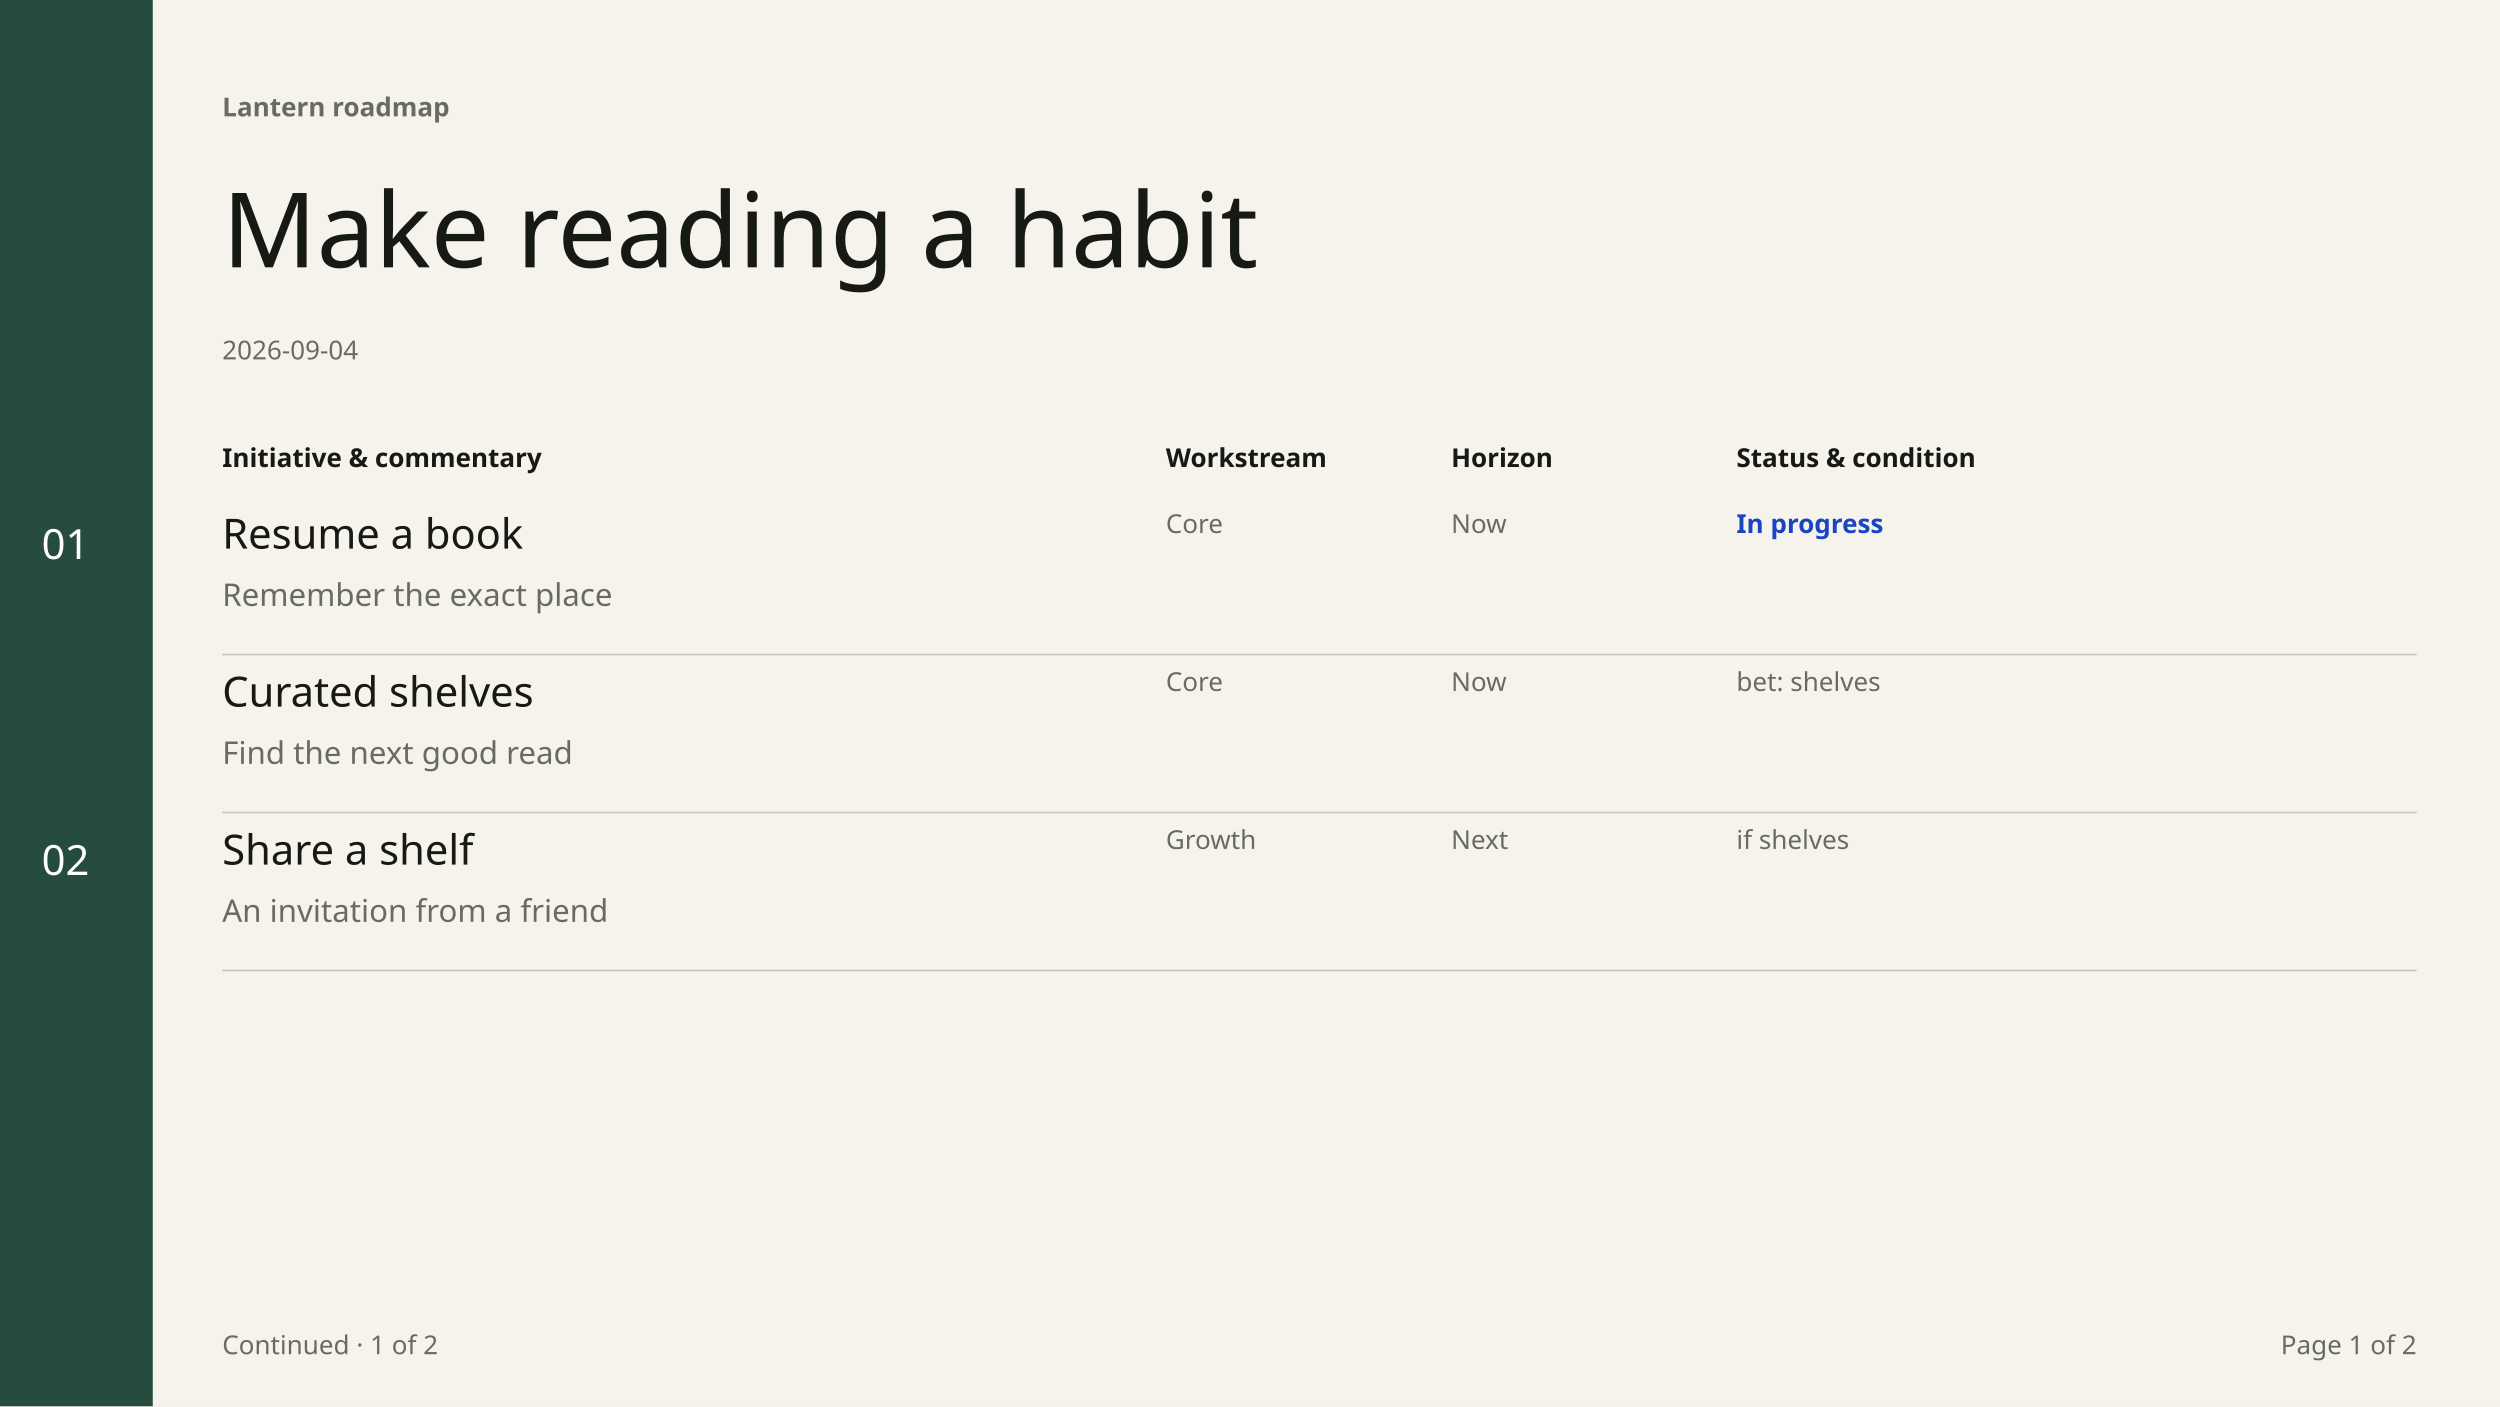
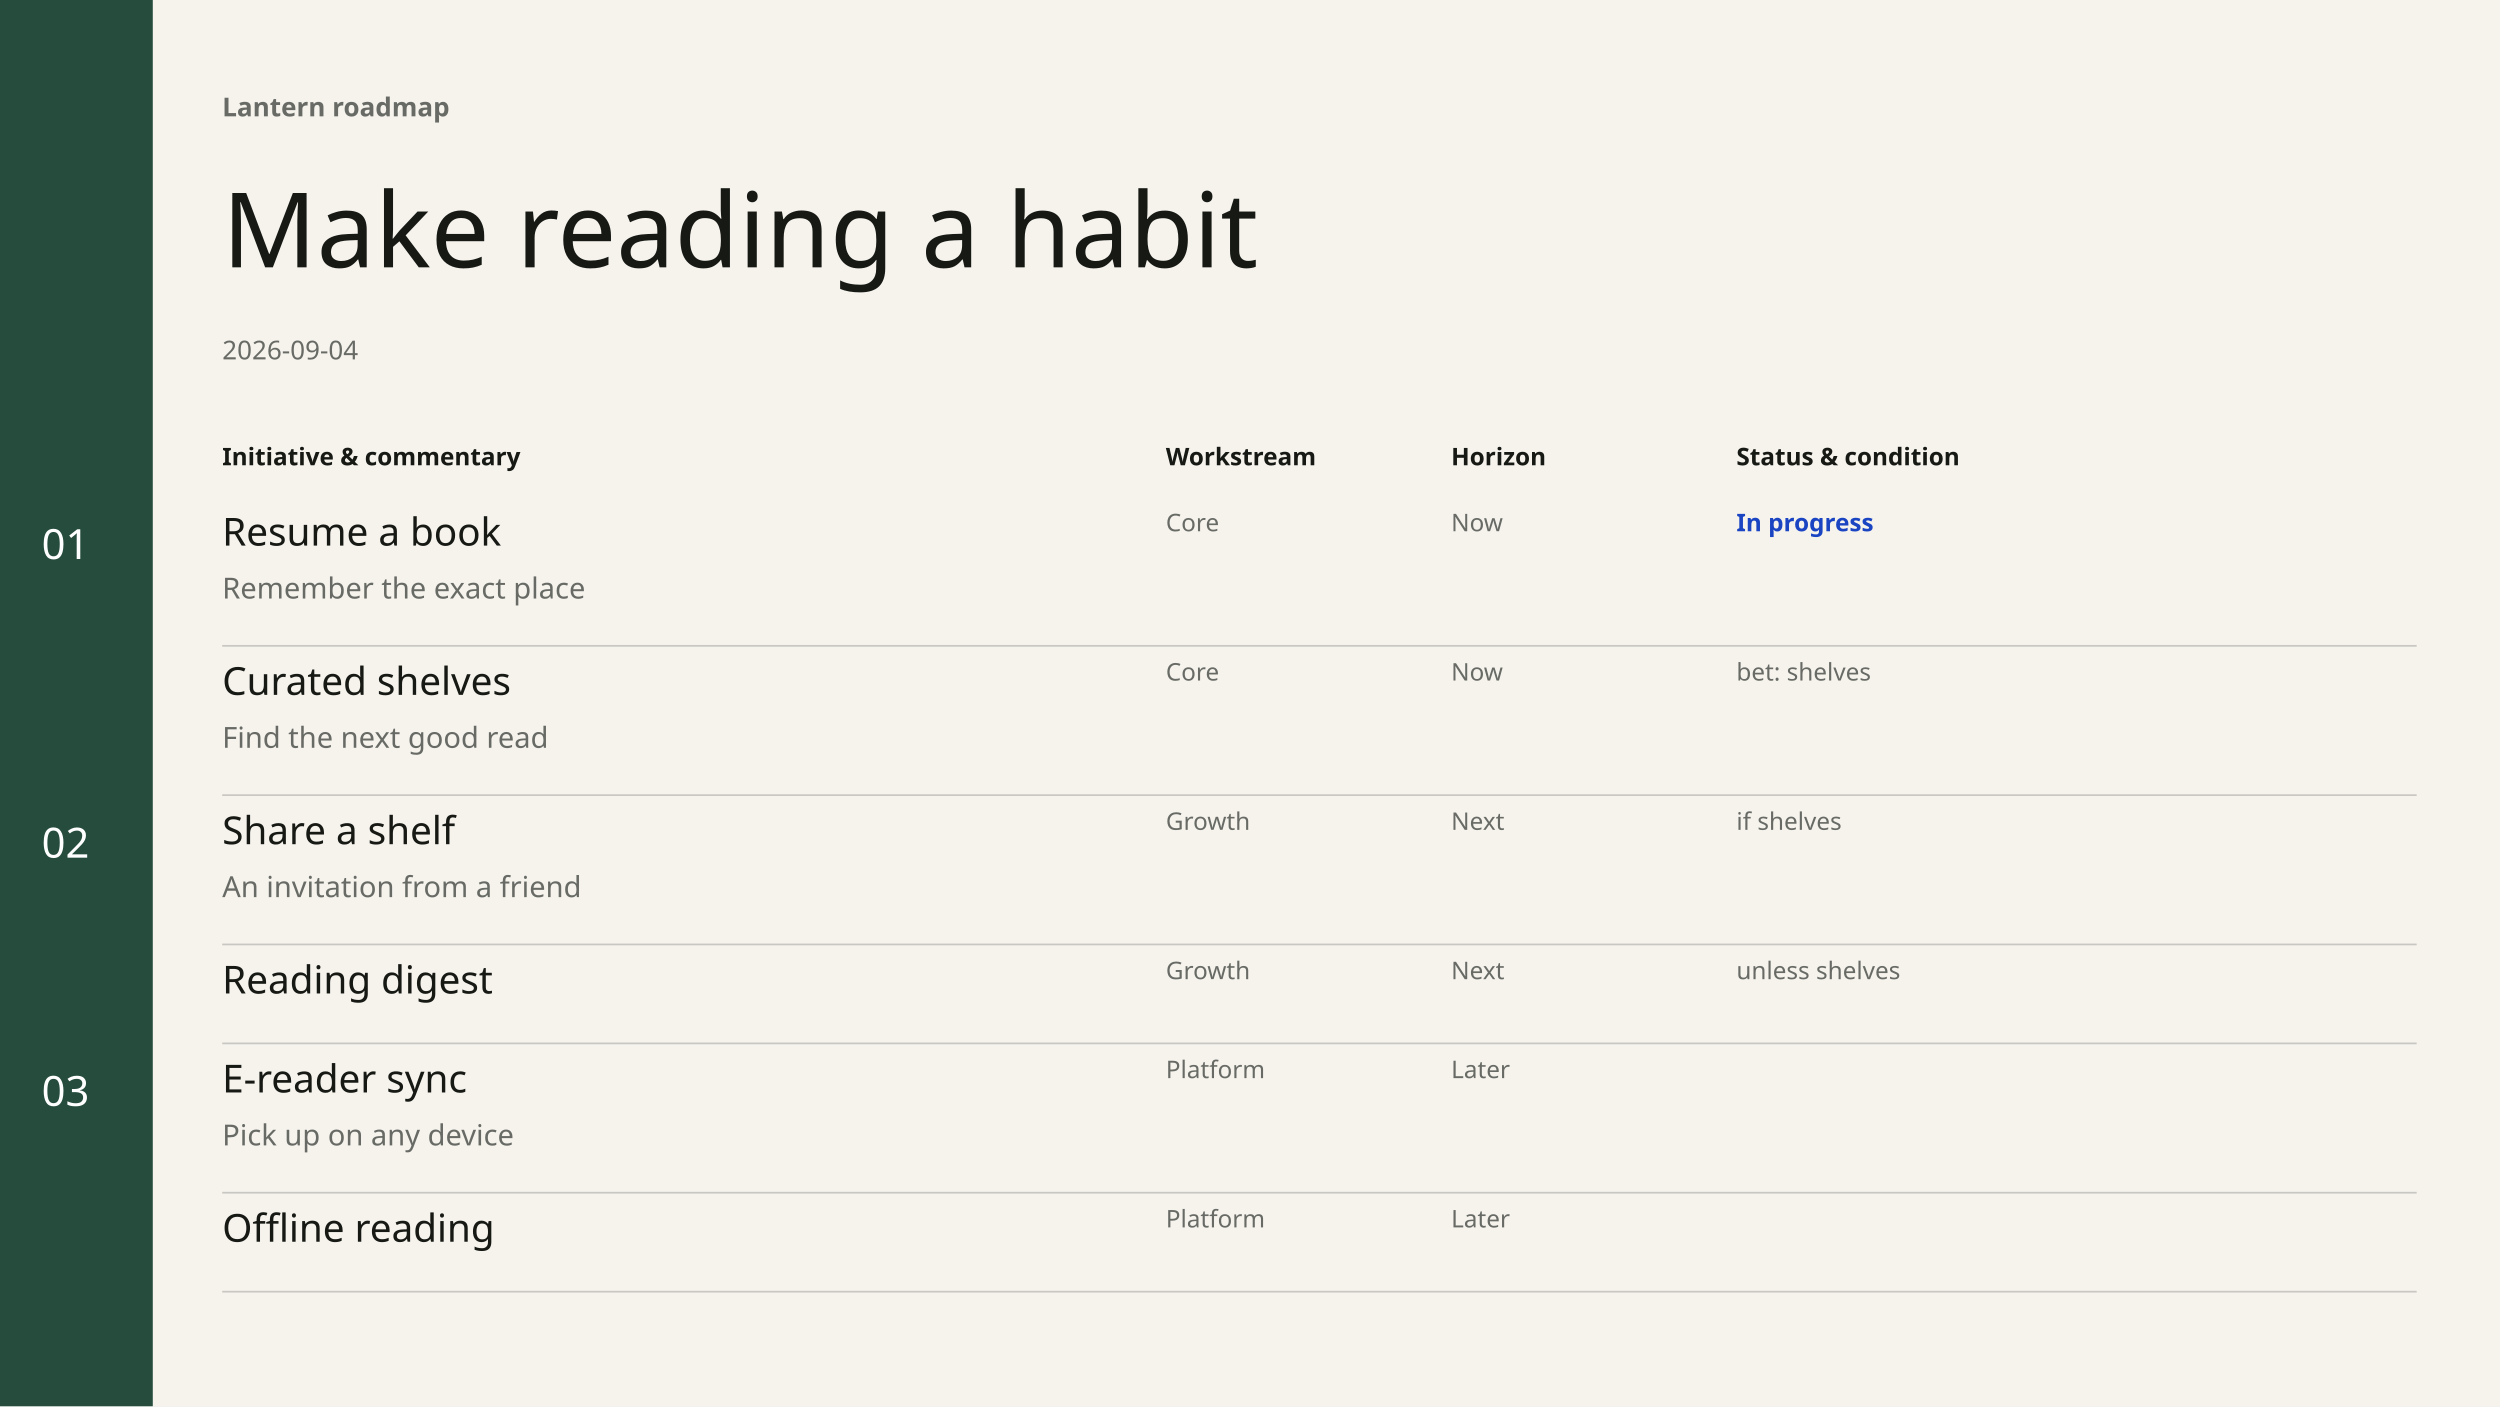
- <svg xmlns="http://www.w3.org/2000/svg" width="1920" height="1080" viewBox="0 0 1440 810" font-family="DM Sans" data-chapter-layout="register" data-min-readable-scale="0.7" data-register-layout="wide">
+ <svg xmlns="http://www.w3.org/2000/svg" width="1920" height="1080" viewBox="0 0 1440 810" font-family="DM Sans" data-chapter-layout="register" data-min-readable-scale="0.7" data-register-layout="wide" data-body-top="254" data-content-bottom="744" data-body-bottom="750" data-scale="0.93" data-slide-group="0-2">
  <rect x="0" y="0" width="1440" height="810" fill="#F6F3ED" />
  <rect x="0" y="0" width="88" height="810" fill="#254C3D" />
  <text x="128" y="67" font-family="DM Sans" font-size="15" font-weight="600" fill="#686B65">Lantern roadmap</text>
  <text x="128" y="154" font-family="Instrument Serif" font-size="60" font-weight="400" fill="#171914">Make reading a habit</text>
  <text x="128" y="207" font-family="DM Sans" font-size="15" font-weight="400" fill="#686B65">2026-09-04</text>
-   <text x="128" y="269" font-family="DM Sans" font-size="15" font-weight="600" fill="#171914">Initiative &amp; commentary</text>
-   <text x="671.52" y="269" font-family="DM Sans" font-size="15" font-weight="600" fill="#171914">Workstream</text>
-   <text x="835.84" y="269" font-family="DM Sans" font-size="15" font-weight="600" fill="#171914">Horizon</text>
-   <text x="1000.16" y="269" font-family="DM Sans" font-size="15" font-weight="600" fill="#171914">Status &amp; condition</text>
+   <text x="128" y="268" font-family="DM Sans" font-size="14" font-weight="600" fill="#171914">Initiative &amp; commentary</text>
+   <text x="671.52" y="268" font-family="DM Sans" font-size="14" font-weight="600" fill="#171914">Workstream</text>
+   <text x="835.84" y="268" font-family="DM Sans" font-size="14" font-weight="600" fill="#171914">Horizon</text>
+   <text x="1000.16" y="268" font-family="DM Sans" font-size="14" font-weight="600" fill="#171914">Status &amp; condition</text>
  <text x="24" y="322" font-family="DM Sans" font-size="24" font-weight="400" fill="#ffffff">01</text>
-   <text x="24" y="504" font-family="DM Sans" font-size="24" font-weight="400" fill="#ffffff">02</text>
+   <text x="24" y="494" font-family="DM Sans" font-size="24" font-weight="400" fill="#ffffff">02</text>
+   <text x="24" y="637" font-family="DM Sans" font-size="24" font-weight="400" fill="#ffffff">03</text>
  <g data-key="resume a book" data-source-index="0" data-item-title="Resume a book" data-world-state="live">
-     <rect x="128" y="292" width="1264" height="85" fill="transparent" />
-     <text x="128" y="316" font-family="DM Sans" font-size="24" font-weight="500" fill="#171914">Resume a book</text>
-     <text x="128" y="349" font-family="DM Sans" font-size="18" font-weight="400" fill="#686B65">Remember the exact place</text>
-     <text x="671.52" y="307" font-family="DM Sans" font-size="15" font-weight="400" fill="#686B65">Core</text>
-     <text x="835.84" y="307" font-family="DM Sans" font-size="15" font-weight="400" fill="#686B65">Now</text>
-     <text x="1000.16" y="307" font-family="DM Sans" font-size="15" font-weight="600" fill="#1A44C2">In progress</text>
-     <line x1="128" y1="377" x2="1392" y2="377" stroke="#c9c7c2" stroke-width="1" />
+     <rect x="128" y="292" width="1264" height="80" fill="transparent" />
+     <text x="128" y="314.25" font-family="DM Sans" font-size="22.25" font-weight="500" fill="#171914">Resume a book</text>
+     <text x="128" y="344.75" font-family="DM Sans" font-size="16.75" font-weight="400" fill="#686B65">Remember the exact place</text>
+     <text x="671.52" y="306" font-family="DM Sans" font-size="14" font-weight="400" fill="#686B65">Core</text>
+     <text x="835.84" y="306" font-family="DM Sans" font-size="14" font-weight="400" fill="#686B65">Now</text>
+     <text x="1000.16" y="306" font-family="DM Sans" font-size="14" font-weight="600" fill="#1A44C2">In progress</text>
+     <line x1="128" y1="372" x2="1392" y2="372" stroke="#c9c7c2" stroke-width="1" />
  </g>
  <g data-key="curated shelves" data-source-index="1" data-item-title="Curated shelves" data-world-state="live">
-     <rect x="128" y="383" width="1264" height="85" fill="transparent" />
-     <text x="128" y="407" font-family="DM Sans" font-size="24" font-weight="500" fill="#171914">Curated shelves</text>
-     <text x="128" y="440" font-family="DM Sans" font-size="18" font-weight="400" fill="#686B65">Find the next good read</text>
-     <text x="671.52" y="398" font-family="DM Sans" font-size="15" font-weight="400" fill="#686B65">Core</text>
-     <text x="835.84" y="398" font-family="DM Sans" font-size="15" font-weight="400" fill="#686B65">Now</text>
-     <text x="1000.16" y="398" font-family="DM Sans" font-size="15" font-weight="400" fill="#686B65">bet: shelves</text>
-     <line x1="128" y1="468" x2="1392" y2="468" stroke="#c9c7c2" stroke-width="1" />
+     <rect x="128" y="378" width="1264" height="80" fill="transparent" />
+     <text x="128" y="400.25" font-family="DM Sans" font-size="22.25" font-weight="500" fill="#171914">Curated shelves</text>
+     <text x="128" y="430.75" font-family="DM Sans" font-size="16.75" font-weight="400" fill="#686B65">Find the next good read</text>
+     <text x="671.52" y="392" font-family="DM Sans" font-size="14" font-weight="400" fill="#686B65">Core</text>
+     <text x="835.84" y="392" font-family="DM Sans" font-size="14" font-weight="400" fill="#686B65">Now</text>
+     <text x="1000.16" y="392" font-family="DM Sans" font-size="14" font-weight="400" fill="#686B65">bet: shelves</text>
+     <line x1="128" y1="458" x2="1392" y2="458" stroke="#c9c7c2" stroke-width="1" />
  </g>
  <g data-key="share a shelf" data-source-index="2" data-item-title="Share a shelf" data-world-state="cond">
-     <rect x="128" y="474" width="1264" height="85" fill="transparent" />
-     <text x="128" y="498" font-family="DM Sans" font-size="24" font-weight="500" fill="#171914">Share a shelf</text>
-     <text x="128" y="531" font-family="DM Sans" font-size="18" font-weight="400" fill="#686B65">An invitation from a friend</text>
-     <text x="671.52" y="489" font-family="DM Sans" font-size="15" font-weight="400" fill="#686B65">Growth</text>
-     <text x="835.84" y="489" font-family="DM Sans" font-size="15" font-weight="400" fill="#686B65">Next</text>
-     <text x="1000.16" y="489" font-family="DM Sans" font-size="15" font-weight="400" fill="#686B65">if shelves</text>
-     <line x1="128" y1="559" x2="1392" y2="559" stroke="#c9c7c2" stroke-width="1" />
+     <rect x="128" y="464" width="1264" height="80" fill="transparent" />
+     <text x="128" y="486.25" font-family="DM Sans" font-size="22.25" font-weight="500" fill="#171914">Share a shelf</text>
+     <text x="128" y="516.75" font-family="DM Sans" font-size="16.75" font-weight="400" fill="#686B65">An invitation from a friend</text>
+     <text x="671.52" y="478" font-family="DM Sans" font-size="14" font-weight="400" fill="#686B65">Growth</text>
+     <text x="835.84" y="478" font-family="DM Sans" font-size="14" font-weight="400" fill="#686B65">Next</text>
+     <text x="1000.16" y="478" font-family="DM Sans" font-size="14" font-weight="400" fill="#686B65">if shelves</text>
+     <line x1="128" y1="544" x2="1392" y2="544" stroke="#c9c7c2" stroke-width="1" />
  </g>
-   <text x="128" y="780" font-family="DM Sans" font-size="15" font-weight="400" fill="#686B65">Continued · 1 of 2</text>
-   <text x="1392" y="780" font-family="DM Sans" font-size="15" fill="#686B65" text-anchor="end">Page 1 of 2</text>
+   <g data-key="reading digest" data-source-index="3" data-item-title="Reading digest" data-world-state="cond">
+     <rect x="128" y="550" width="1264" height="51" fill="transparent" />
+     <text x="128" y="572.25" font-family="DM Sans" font-size="22.25" font-weight="500" fill="#171914">Reading digest</text>
+     <text x="671.52" y="564" font-family="DM Sans" font-size="14" font-weight="400" fill="#686B65">Growth</text>
+     <text x="835.84" y="564" font-family="DM Sans" font-size="14" font-weight="400" fill="#686B65">Next</text>
+     <text x="1000.16" y="564" font-family="DM Sans" font-size="14" font-weight="400" fill="#686B65">unless shelves</text>
+     <line x1="128" y1="601" x2="1392" y2="601" stroke="#c9c7c2" stroke-width="1" />
+   </g>
+   <g data-key="e-reader sync" data-source-index="4" data-item-title="E-reader sync" data-world-state="live">
+     <rect x="128" y="607" width="1264" height="80" fill="transparent" />
+     <text x="128" y="629.25" font-family="DM Sans" font-size="22.25" font-weight="500" fill="#171914">E-reader sync</text>
+     <text x="128" y="659.75" font-family="DM Sans" font-size="16.75" font-weight="400" fill="#686B65">Pick up on any device</text>
+     <text x="671.52" y="621" font-family="DM Sans" font-size="14" font-weight="400" fill="#686B65">Platform</text>
+     <text x="835.84" y="621" font-family="DM Sans" font-size="14" font-weight="400" fill="#686B65">Later</text>
+     <line x1="128" y1="687" x2="1392" y2="687" stroke="#c9c7c2" stroke-width="1" />
+   </g>
+   <g data-key="offline reading" data-source-index="5" data-item-title="Offline reading" data-world-state="live">
+     <rect x="128" y="693" width="1264" height="51" fill="transparent" />
+     <text x="128" y="715.25" font-family="DM Sans" font-size="22.25" font-weight="500" fill="#171914">Offline reading</text>
+     <text x="671.52" y="707" font-family="DM Sans" font-size="14" font-weight="400" fill="#686B65">Platform</text>
+     <text x="835.84" y="707" font-family="DM Sans" font-size="14" font-weight="400" fill="#686B65">Later</text>
+     <line x1="128" y1="744" x2="1392" y2="744" stroke="#c9c7c2" stroke-width="1" />
+   </g>
</svg>
